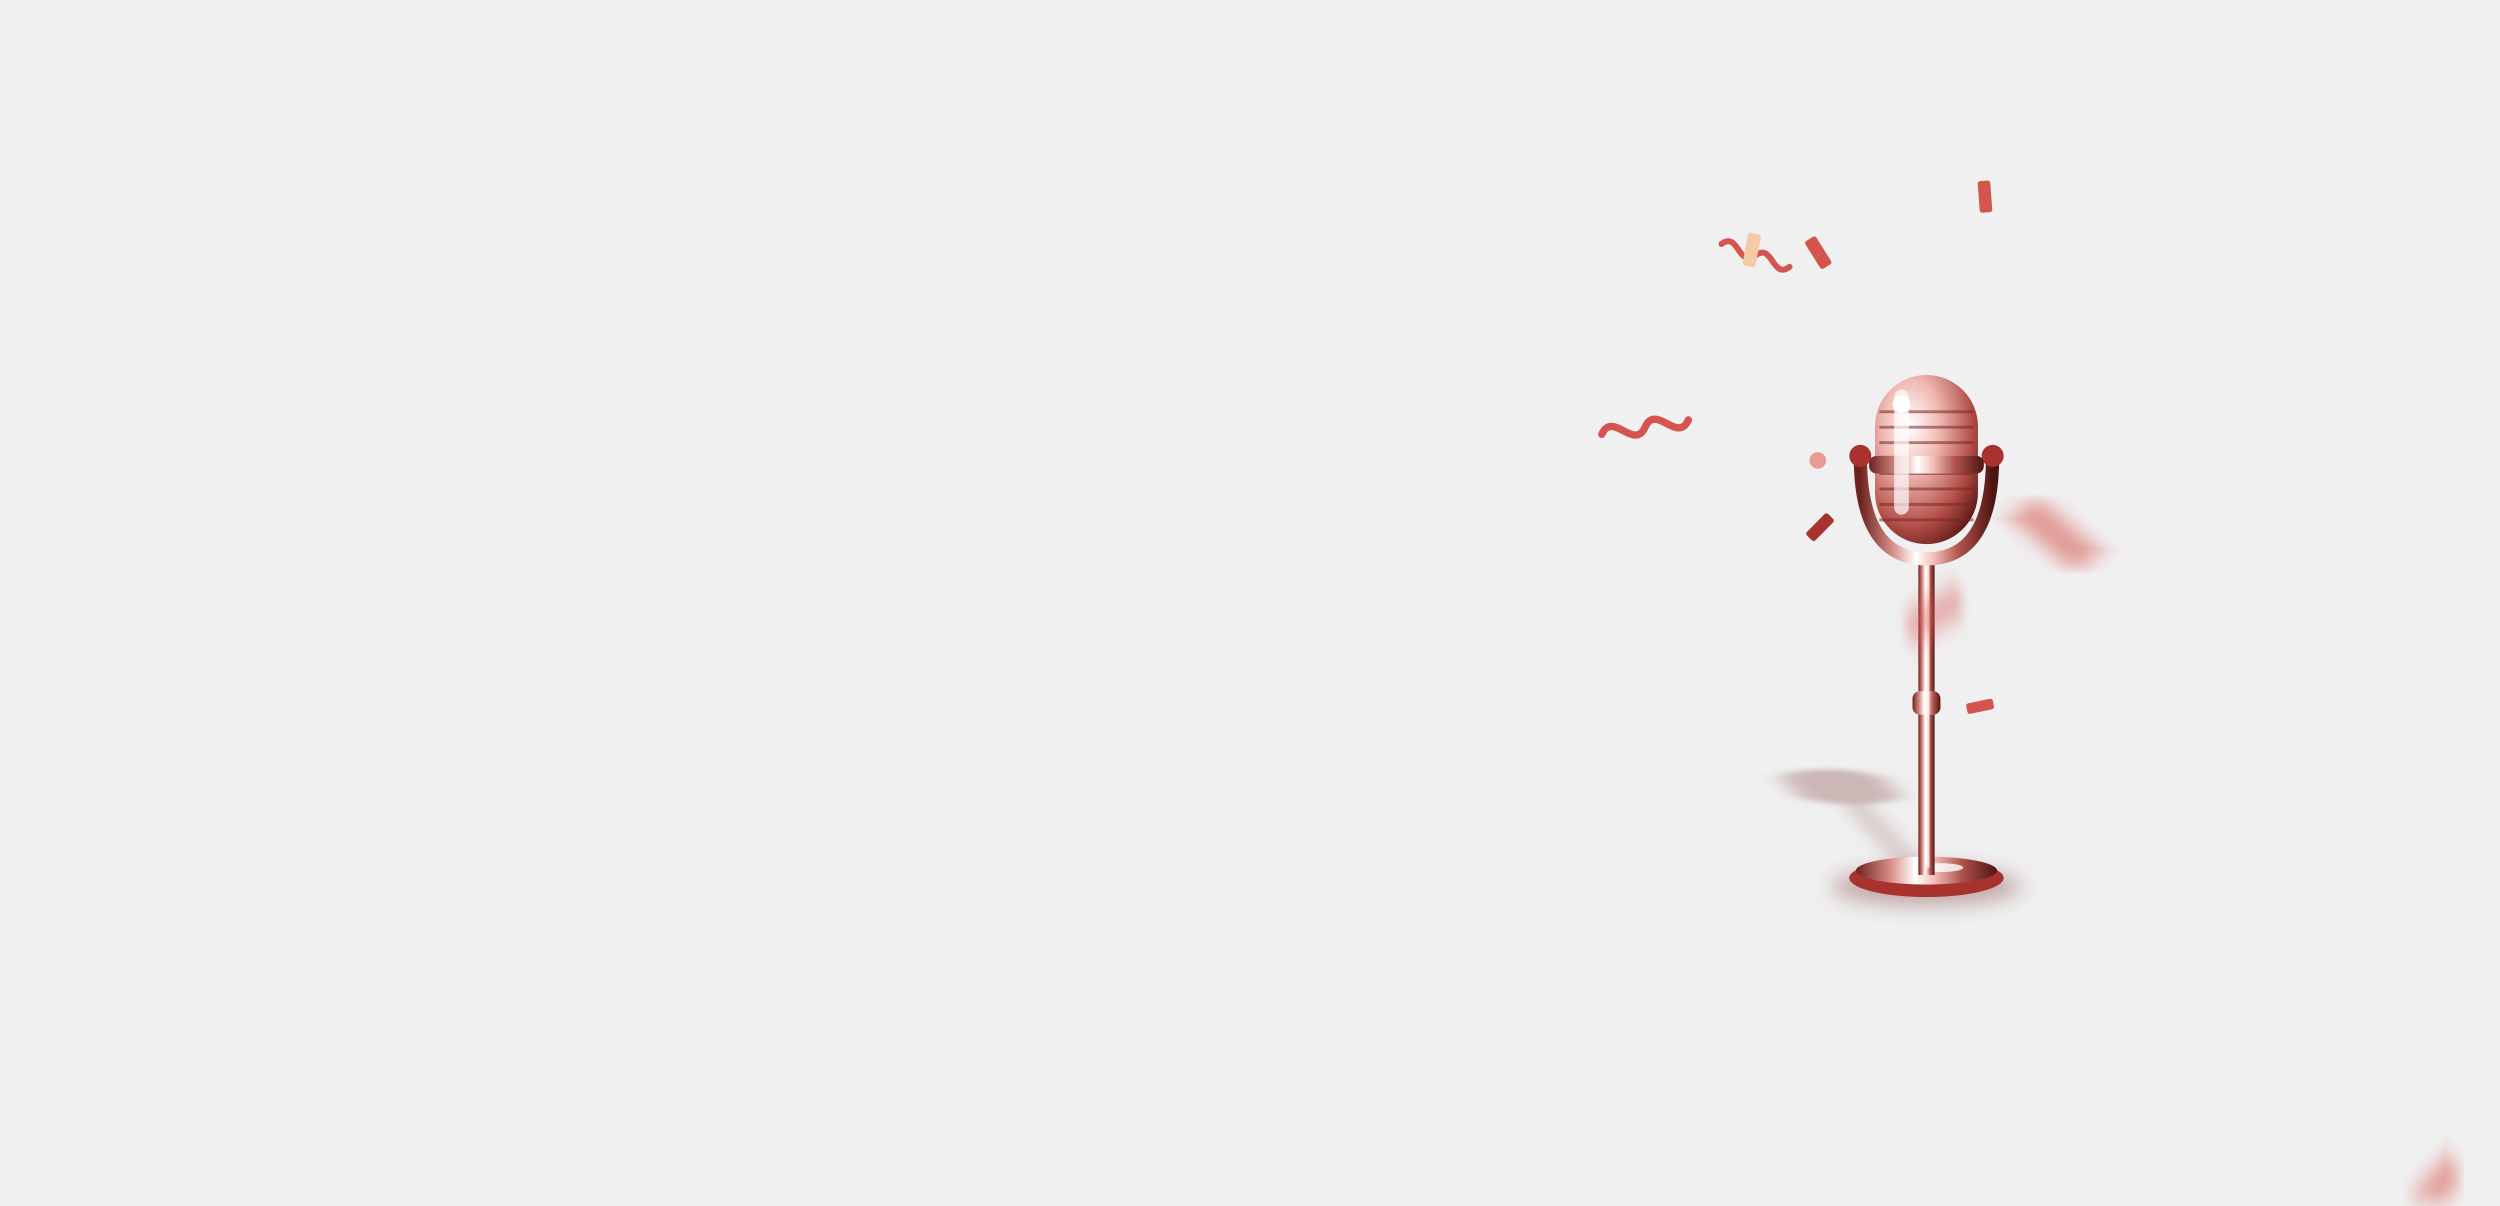
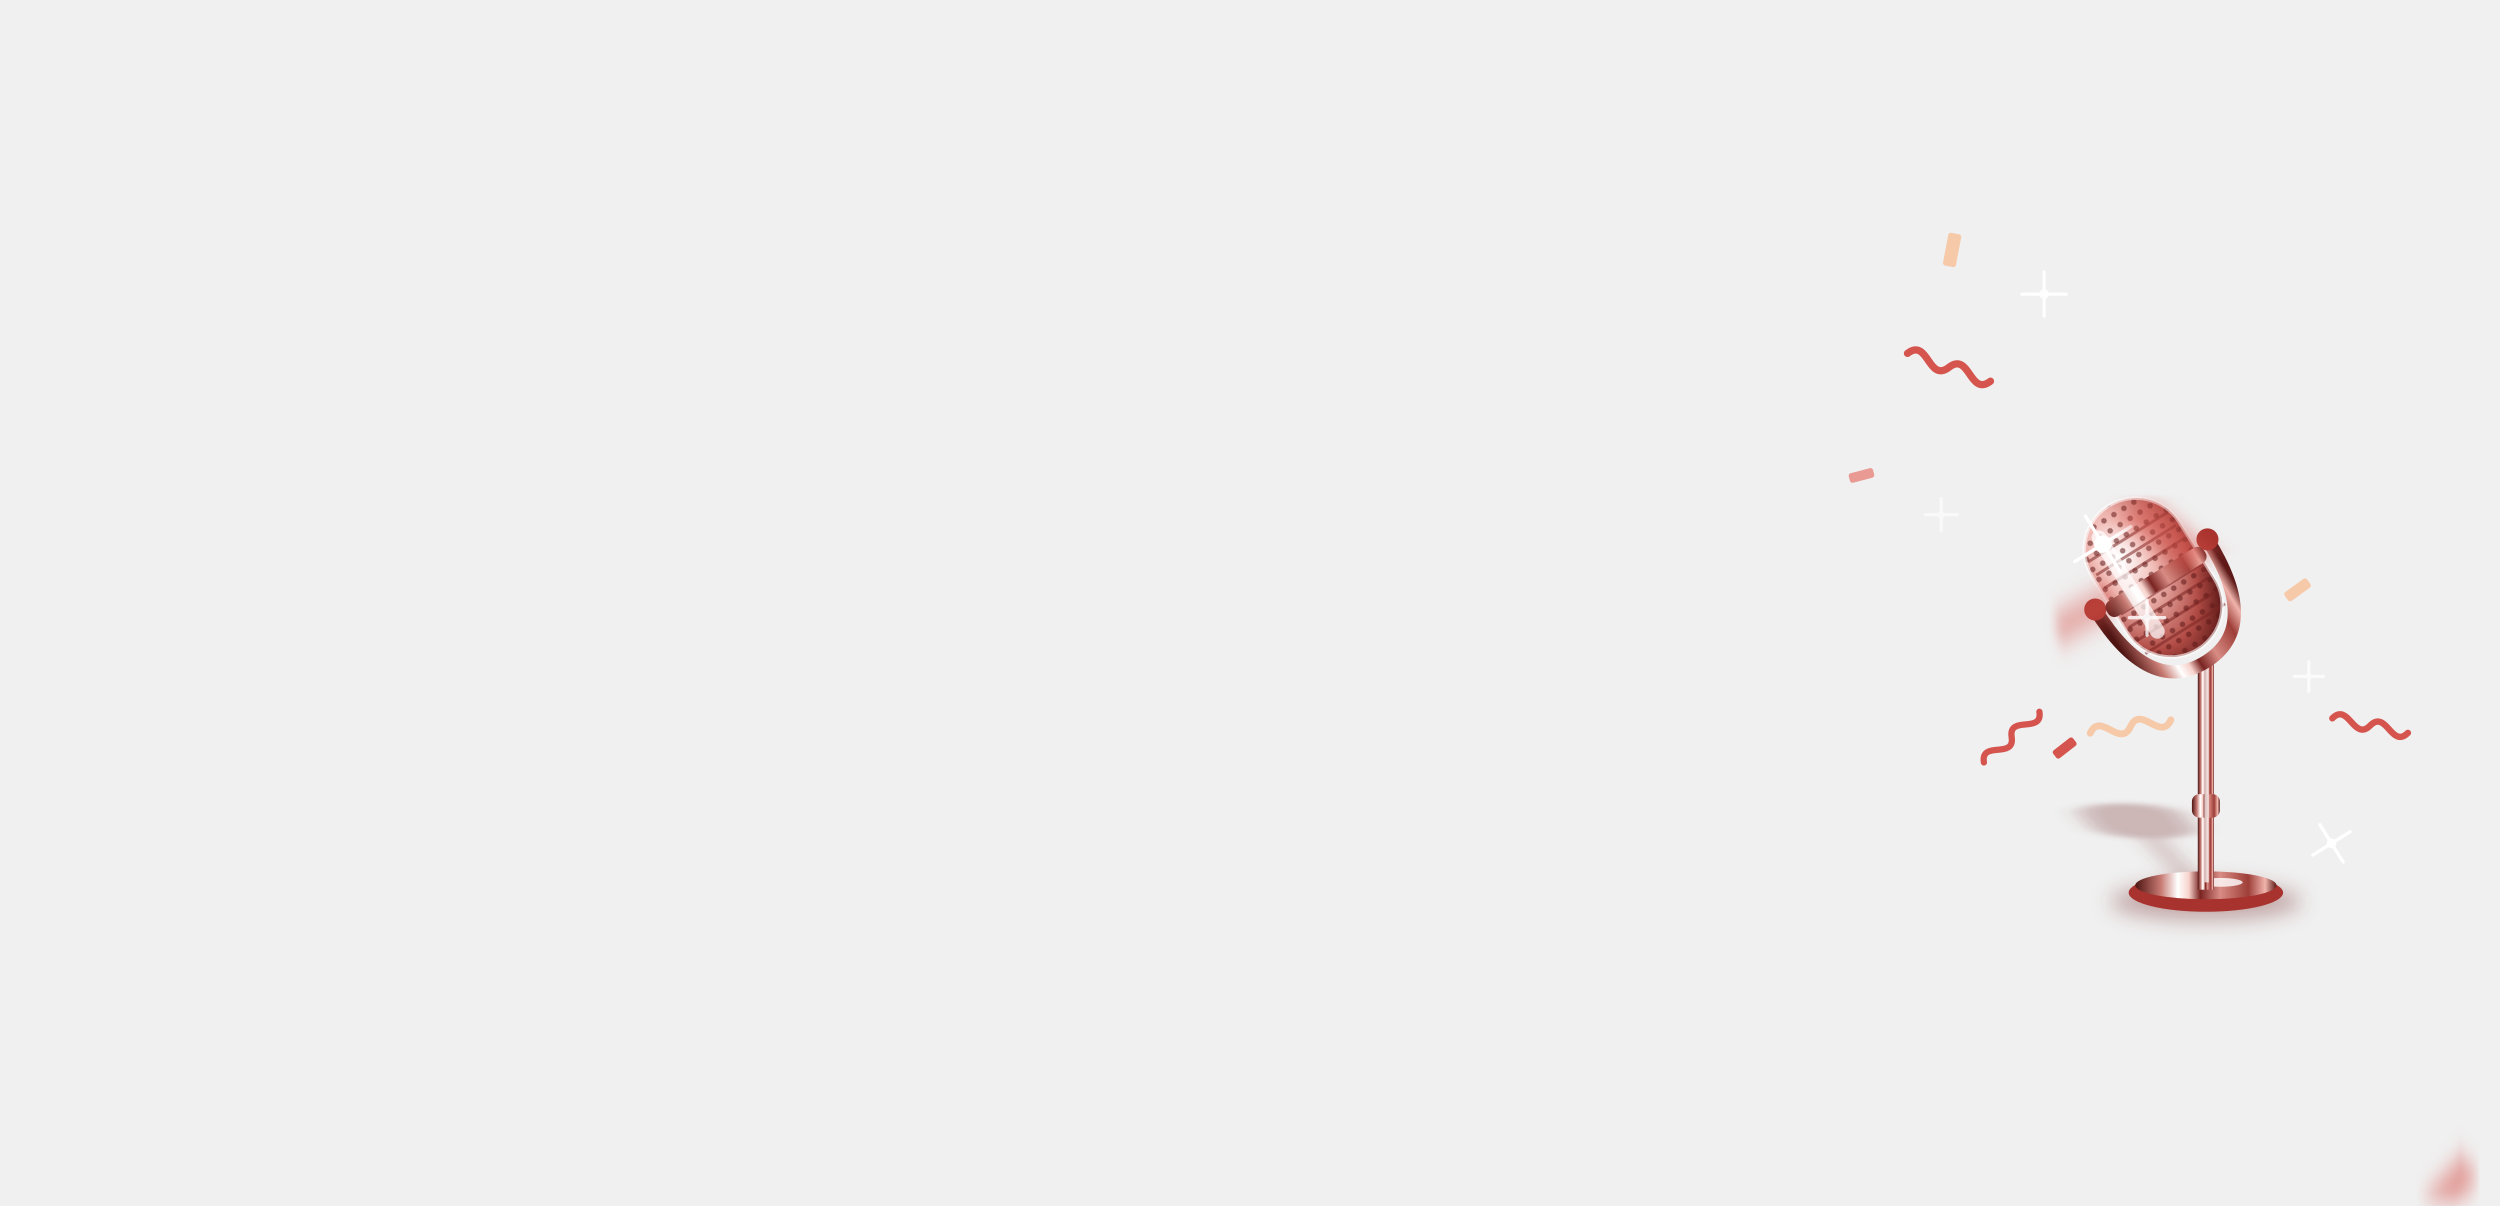
<svg xmlns="http://www.w3.org/2000/svg" viewBox="0 0 340 164" preserveAspectRatio="xMaxYMax slice">
  <defs>
    <filter id="b1" x="-60%" y="-60%" width="220%" height="220%">
      <feGaussianBlur stdDeviation="0.6" />
    </filter>
    <filter id="b2" x="-60%" y="-60%" width="220%" height="220%">
      <feGaussianBlur stdDeviation="1.4" />
    </filter>
    <filter id="b3" x="-60%" y="-60%" width="220%" height="220%">
      <feGaussianBlur stdDeviation="3" />
    </filter>
    <filter id="b6" x="-60%" y="-60%" width="220%" height="220%">
      <feGaussianBlur stdDeviation="6" />
    </filter>
    <filter id="b12" x="-60%" y="-60%" width="220%" height="220%">
      <feGaussianBlur stdDeviation="12" />
    </filter>
    <linearGradient id="house" x1="0" x2="14" y1="0" y2="0" gradientUnits="userSpaceOnUse" spreadMethod="repeat">
      <stop offset="0" stop-color="#DDA19B" />
      <stop offset=".3" stop-color="#EEC4BF" />
      <stop offset=".52" stop-color="#FCE9E6" />
      <stop offset=".7" stop-color="#EEC4BF" />
      <stop offset="1" stop-color="#DDA19B" />
    </linearGradient>
    <linearGradient id="vel" x1="0" x2="8" y1="0" y2="0" gradientUnits="userSpaceOnUse" spreadMethod="repeat">
      <stop offset="0" stop-color="#8A2826" />
      <stop offset=".3" stop-color="#C24A45" />
      <stop offset=".5" stop-color="#F08C82" />
      <stop offset=".7" stop-color="#C24A45" />
      <stop offset="1" stop-color="#8A2826" />
    </linearGradient>
    <linearGradient id="velV" x1="0" y1="0" x2="0" y2="1">
      <stop offset="0" stop-color="#5A1414" stop-opacity=".45" />
      <stop offset=".5" stop-color="#5A1414" stop-opacity="0" />
      <stop offset="1" stop-color="#5A1414" stop-opacity=".35" />
    </linearGradient>
    <linearGradient id="veil" x1="0" y1="0" x2="1" y2="0">
      <stop offset="0" stop-color="#F8EBEA" stop-opacity=".82" />
      <stop offset=".45" stop-color="#F8EBEA" stop-opacity=".62" />
      <stop offset=".72" stop-color="#F8EBEA" stop-opacity="0" />
    </linearGradient>
    <linearGradient id="shadeV" x1="0" y1="0" x2="0" y2="1">
      <stop offset="0" stop-color="#8A3A36" stop-opacity=".35" />
      <stop offset=".3" stop-color="#8A3A36" stop-opacity="0" />
      <stop offset=".75" stop-color="#8A3A36" stop-opacity="0" />
      <stop offset="1" stop-color="#8A3A36" stop-opacity=".25" />
    </linearGradient>
    <linearGradient id="beam" x1="0" y1="0" x2="0" y2="1">
      <stop offset="0" stop-color="#FFFFFF" stop-opacity=".95" />
      <stop offset=".7" stop-color="#FFF6F3" stop-opacity=".55" />
      <stop offset="1" stop-color="#FFFFFF" stop-opacity=".3" />
    </linearGradient>
    <radialGradient id="pool">
      <stop offset="0" stop-color="#FFFFFF" stop-opacity="1" />
      <stop offset=".5" stop-color="#FFF3EF" stop-opacity=".6" />
      <stop offset="1" stop-color="#FFFFFF" stop-opacity="0" />
    </radialGradient>
    <radialGradient id="glow">
      <stop offset="0" stop-color="#FFF8F0" />
      <stop offset=".3" stop-color="#FFD9C2" stop-opacity=".85" />
      <stop offset="1" stop-color="#FFB49E" stop-opacity="0" />
    </radialGradient>
    <linearGradient id="boards" x1="0" y1="0" x2="0" y2="1">
      <stop offset="0" stop-color="#E6B2AC" />
      <stop offset="1" stop-color="#C9776F" />
    </linearGradient>
    <linearGradient id="chrome" x1="0" y1="0" x2="1" y2="0">
-       <stop offset="0" stop-color="#6E2220" />
-       <stop offset=".25" stop-color="#D99089" />
-       <stop offset=".42" stop-color="#FFFFFF" />
-       <stop offset=".55" stop-color="#F3C2BC" />
-       <stop offset=".75" stop-color="#B0524C" />
+       <stop offset="0" stop-color="#4E1412" />
+       <stop offset=".18" stop-color="#C77A72" />
+       <stop offset=".3" stop-color="#FFFFFF" />
+       <stop offset=".38" stop-color="#F7D2CC" />
+       <stop offset=".46" stop-color="#7A2422" />
+       <stop offset=".6" stop-color="#D88C84" />
+       <stop offset=".8" stop-color="#9E3E38" />
+       <stop offset=".92" stop-color="#F0B4AC" />
+       <stop offset="1" stop-color="#5E1A18" />
+     </linearGradient>
+     <filter id="weave" x="0" y="0" width="100%" height="100%">
+       <feTurbulence type="fractalNoise" baseFrequency="1.6 .04" numOctaves="2" seed="3" />
+       <feColorMatrix values="0 0 0 0 .45  0 0 0 0 .2  0 0 0 0 .22  0 0 0 .55 0" />
+     </filter>
+     <filter id="haze" x="0" y="0" width="100%" height="100%">
+       <feTurbulence type="fractalNoise" baseFrequency=".035 .06" numOctaves="3" seed="8" />
+       <feColorMatrix values="0 0 0 0 1  0 0 0 0 .96  0 0 0 0 .9  0 0 0 1.4 -.45" />
+     </filter>
+     <linearGradient id="dim" x1="0" y1="0" x2="1" y2="0">
+       <stop offset=".45" stop-color="#9A5A6E" stop-opacity="0" />
+       <stop offset="1" stop-color="#9A5A6E" stop-opacity=".34" />
+     </linearGradient>
+     <linearGradient id="warm" x1="0" y1="0" x2="0" y2="1">
+       <stop offset="0" stop-color="#FFF6E6" stop-opacity="1" />
+       <stop offset=".6" stop-color="#FFE3CC" stop-opacity=".6" />
+       <stop offset="1" stop-color="#FFD9C4" stop-opacity=".35" />
+     </linearGradient>
+     <radialGradient id="grade" cx="86%" cy="55%" r="75%">
+       <stop offset="0" stop-color="#FFE7C8" stop-opacity=".28" />
+       <stop offset=".55" stop-color="#FFE7C8" stop-opacity="0" />
+       <stop offset="1" stop-color="#8A5A78" stop-opacity=".22" />
+     </radialGradient>
+     <linearGradient id="chromeV" x1="0" y1="0" x2="0" y2="1">
+       <stop offset="0" stop-color="#FFFFFF" />
+       <stop offset=".18" stop-color="#F2B9B2" />
+       <stop offset=".2" stop-color="#5E1A18" />
+       <stop offset=".5" stop-color="#C46A63" />
+       <stop offset=".52" stop-color="#FFE9E4" />
+       <stop offset=".8" stop-color="#A84842" />
      <stop offset="1" stop-color="#4E1412" />
    </linearGradient>
+     <pattern id="mesh" width="1.6" height="1.6" patternUnits="userSpaceOnUse">
+       <circle cx=".8" cy=".8" r=".38" fill="#5E1A18" opacity=".55" />
+     </pattern>
    <radialGradient id="grille" cx="35%" cy="30%" r="80%">
      <stop offset="0" stop-color="#FFFFFF" />
      <stop offset=".35" stop-color="#F0B8B2" />
      <stop offset=".75" stop-color="#B24C46" />
      <stop offset="1" stop-color="#5E1A18" />
    </radialGradient>
  </defs>
-   <g transform="translate(262 120) skewX(42) scale(1 .22)" opacity=".28" filter="url(#b2)">
-     <rect x="-1.2" y="-56" width="2.4" height="56" fill="#6E2420" />
-     <rect x="-7" y="-70" width="14" height="22" rx="7" fill="#6E2420" />
+   <g transform="translate(300 122) skewX(42) scale(1 .22)" opacity=".28" filter="url(#b2)">
+     <rect x="-1.2" y="-44" width="2.4" height="44" fill="#6E2420" />
+     <rect x="-7" y="-58" width="14" height="22" rx="7" fill="#6E2420" />
  </g>
-   <ellipse cx="262" cy="120.6" rx="13" ry="2.6" fill="#6E2420" opacity=".35" filter="url(#b2)" />
-   <ellipse cx="262" cy="119.4" rx="10.5" ry="2.6" fill="#A8322D" />
-   <ellipse cx="262" cy="118.4" rx="9.6" ry="1.9" fill="url(#chrome)" />
-   <ellipse cx="264" cy="118" rx="3" ry=".6" fill="#FFFFFF" opacity=".8" />
-   <rect x="260.9" y="76" width="2.2" height="43" fill="url(#chrome)" />
-   <rect x="260.1" y="94" width="3.8" height="3.2" rx="1" fill="url(#chrome)" />
-   <rect x="261.8" y="76" width=".6" height="42" fill="#FFFFFF" opacity=".7" />
-   <path d="M253 62Q253 76 262 76Q271 76 271 62" stroke="url(#chrome)" stroke-width="1.8" fill="none" />
-   <circle cx="253" cy="62" r="1.5" fill="#A8322D" />
-   <circle cx="271" cy="62" r="1.5" fill="#A8322D" />
-   <rect x="255" y="51" width="14" height="23" rx="7" fill="url(#grille)" />
-   <line x1="255.6" y1="56" x2="268.4" y2="56" stroke="#7A2422" stroke-width=".4" opacity=".55" />
-   <line x1="255.6" y1="58.1" x2="268.4" y2="58.1" stroke="#7A2422" stroke-width=".4" opacity=".55" />
-   <line x1="255.6" y1="60.2" x2="268.4" y2="60.2" stroke="#7A2422" stroke-width=".4" opacity=".55" />
-   <line x1="255.6" y1="62.3" x2="268.4" y2="62.3" stroke="#7A2422" stroke-width=".4" opacity=".55" />
-   <line x1="255.6" y1="64.4" x2="268.4" y2="64.4" stroke="#7A2422" stroke-width=".4" opacity=".55" />
-   <line x1="255.6" y1="66.5" x2="268.4" y2="66.5" stroke="#7A2422" stroke-width=".4" opacity=".55" />
-   <line x1="255.6" y1="68.6" x2="268.4" y2="68.6" stroke="#7A2422" stroke-width=".4" opacity=".55" />
-   <line x1="255.6" y1="70.7" x2="268.4" y2="70.7" stroke="#7A2422" stroke-width=".4" opacity=".55" />
-   <rect x="254.2" y="62" width="15.6" height="2.4" rx="1" fill="url(#chrome)" />
-   <rect x="257.6" y="53" width="2" height="17" rx="1" fill="#FFFFFF" opacity=".7" />
-   <circle cx="258.6" cy="55" r="1.2" fill="#FFFFFF" />
-   <rect x="249.2" y="35.77" width="1.75" height="4.43" rx=".35" fill="#D5544E" opacity="1" transform="rotate(147.83 249.2 35.77)" />
-   <rect x="270.95" y="94.96" width="1.46" height="3.7" rx=".35" fill="#D5544E" opacity="1" transform="rotate(78.06 270.95 94.96)" />
-   <path d="M229.62 57.11c1.99 -2.99 3.98 2.99 5.97 0s3.98 2.99 5.97 0" fill="none" stroke="#D5544E" stroke-width="1" stroke-linecap="round" opacity="1" transform="rotate(170.54 229.62 57.11)" />
-   <rect x="270.97" y="28.83" width="1.71" height="4.32" rx=".35" fill="#D5544E" opacity="1" transform="rotate(175.73 270.97 28.83)" />
-   <path d="M234.12 33.19c1.63 -2.44 3.25 2.44 4.88 0s3.25 2.44 4.88 0" fill="none" stroke="#D5544E" stroke-width="0.81" stroke-linecap="round" opacity="1" transform="rotate(18.55 234.12 33.19)" />
-   <rect x="237.78" y="31.6" width="1.79" height="4.53" rx=".35" fill="#F6C9A8" opacity="1" transform="rotate(10.73 237.78 31.6)" />
-   <rect x="248.39" y="69.67" width="1.62" height="4.1" rx=".35" fill="#A8322D" opacity="1" transform="rotate(44.72 248.39 69.67)" />
-   <circle cx="247.22" cy="62.62" r="1.13" fill="#E99A92" opacity="1" />
-   <rect x="265.9" y="80.02" width="3.34" height="8.45" rx=".35" fill="#D5544E" opacity="0.55" transform="rotate(60.9 265.9 80.02)" filter="url(#b2)" />
-   <rect x="285.45" y="74.76" width="4.58" height="11.6" rx=".35" fill="#D5544E" opacity="0.55" transform="rotate(131.07 285.45 74.76)" filter="url(#b2)" />
-   <rect x="332.58" y="157.47" width="3.78" height="9.57" rx=".35" fill="#D5544E" opacity="0.55" transform="rotate(42.84 332.58 157.47)" filter="url(#b2)" />
+   <ellipse cx="300" cy="122.6" rx="13" ry="2.6" fill="#6E2420" opacity=".35" filter="url(#b2)" />
+   <ellipse cx="300" cy="121.4" rx="10.5" ry="2.6" fill="#A8322D" />
+   <ellipse cx="300" cy="120.4" rx="9.6" ry="1.9" fill="url(#chrome)" />
+   <ellipse cx="302" cy="120" rx="3" ry=".6" fill="#FFFFFF" opacity=".8" />
+   <rect x="298.9" y="90" width="2.2" height="31" fill="url(#chrome)" />
+   <rect x="298.1" y="108" width="3.8" height="3.2" rx="1" fill="url(#chrome)" />
+   <rect x="299.8" y="90" width=".6" height="30" fill="#FFFFFF" opacity=".7" />
+   <g transform="rotate(-32 300 90)">
+     <path d="M291 76Q291 90 300 90Q309 90 309 76" stroke="url(#chrome)" stroke-width="1.8" fill="none" />
+     <circle cx="291" cy="76" r="1.5" fill="#A8322D" />
+     <circle cx="309" cy="76" r="1.5" fill="#A8322D" />
+     <rect x="293" y="65" width="14" height="23" rx="7" fill="url(#grille)" />
+     <rect x="293" y="65" width="14" height="23" rx="7" fill="url(#mesh)" />
+     <line x1="293.6" y1="70" x2="306.4" y2="70" stroke="#7A2422" stroke-width=".4" opacity=".55" />
+     <line x1="293.6" y1="72.1" x2="306.4" y2="72.1" stroke="#7A2422" stroke-width=".4" opacity=".55" />
+     <line x1="293.6" y1="74.2" x2="306.4" y2="74.2" stroke="#7A2422" stroke-width=".4" opacity=".55" />
+     <line x1="293.6" y1="76.3" x2="306.4" y2="76.3" stroke="#7A2422" stroke-width=".4" opacity=".55" />
+     <line x1="293.6" y1="78.4" x2="306.4" y2="78.4" stroke="#7A2422" stroke-width=".4" opacity=".55" />
+     <line x1="293.6" y1="80.5" x2="306.4" y2="80.5" stroke="#7A2422" stroke-width=".4" opacity=".55" />
+     <line x1="293.6" y1="82.6" x2="306.4" y2="82.6" stroke="#7A2422" stroke-width=".4" opacity=".55" />
+     <line x1="293.6" y1="84.7" x2="306.4" y2="84.7" stroke="#7A2422" stroke-width=".4" opacity=".55" />
+     <rect x="293" y="65" width="14" height="23" rx="7" fill="none" stroke="#FFFFFF" stroke-width=".5" opacity=".6" />
+     <rect x="292.2" y="76" width="15.6" height="2.4" rx="1" fill="url(#chrome)" />
+     <rect x="295.6" y="67" width="2" height="17" rx="1" fill="#FFFFFF" opacity=".7" />
+     <circle cx="296.6" cy="69" r="1.2" fill="#FFFFFF" />
+     <g opacity="1.0">
+       <path d="M292.1 69H301.1M296.6 64.5V73.5" stroke="#FFFFFF" stroke-width=".45" stroke-linecap="round" />
+       <circle cx="296.6" cy="69" r="0.99" fill="#FFFFFF" />
+     </g>
+     <g opacity="1.0">
+       <path d="M298.4 120H304.4M301.4 117V123" stroke="#FFFFFF" stroke-width=".45" stroke-linecap="round" />
+       <circle cx="301.4" cy="120" r="0.66" fill="#FFFFFF" />
+     </g>
+   </g>
+   <rect x="254.64" y="63.58" width="1.34" height="3.41" rx=".35" fill="#E99A92" opacity="1" transform="rotate(75.27 254.64 63.58)" />
+   <path d="M295.24 97.9c1.85 -2.78 3.7 2.78 5.56 0s3.7 2.78 5.56 0" fill="none" stroke="#F6C9A8" stroke-width="0.93" stroke-linecap="round" opacity="1" transform="rotate(170.59 295.24 97.9)" />
+   <rect x="281.73" y="100.15" width="1.35" height="3.42" rx=".35" fill="#D5544E" opacity="1" transform="rotate(52.13 281.73 100.15)" />
+   <path d="M259.42 48.06c1.98 -2.97 3.97 2.97 5.95 0s3.97 2.97 5.95 0" fill="none" stroke="#D5544E" stroke-width="0.99" stroke-linecap="round" opacity="1" transform="rotate(18.55 259.42 48.06)" />
+   <rect x="265.03" y="31.6" width="1.79" height="4.53" rx=".35" fill="#F6C9A8" opacity="1" transform="rotate(10.73 265.03 31.6)" />
+   <rect x="313.55" y="78.52" width="1.48" height="3.75" rx=".35" fill="#F6C9A8" opacity="1" transform="rotate(54.04 313.55 78.52)" />
+   <path d="M277.36 96.8c1.7 -2.56 3.41 2.56 5.11 0s3.41 2.56 5.11 0" fill="none" stroke="#D5544E" stroke-width="0.85" stroke-linecap="round" opacity="1" transform="rotate(137.62 277.36 96.8)" />
+   <path d="M317.2 97.69c1.74 -2.61 3.48 2.61 5.23 0s3.48 2.61 5.23 0" fill="none" stroke="#D5544E" stroke-width="0.87" stroke-linecap="round" opacity="1" transform="rotate(10.92 317.2 97.69)" />
+   <g opacity="0.9">
+     <path d="M275 40H281M278 37V43" stroke="#FFFFFF" stroke-width=".45" stroke-linecap="round" />
+     <circle cx="278" cy="40" r="0.66" fill="#FFFFFF" />
+   </g>
+   <g opacity="0.8">
+     <path d="M289.6 84H294.4M292 81.6V86.4" stroke="#FFFFFF" stroke-width=".45" stroke-linecap="round" />
+     <circle cx="292" cy="84" r="0.53" fill="#FFFFFF" />
+   </g>
+   <g opacity="0.7">
+     <path d="M312 92H316M314 90V94" stroke="#FFFFFF" stroke-width=".45" stroke-linecap="round" />
+     <circle cx="314" cy="92" r="0.44" fill="#FFFFFF" />
+   </g>
+   <g opacity="0.6">
+     <path d="M261.8 70H266.2M264 67.8V72.2" stroke="#FFFFFF" stroke-width=".45" stroke-linecap="round" />
+     <circle cx="264" cy="70" r="0.48" fill="#FFFFFF" />
+   </g>
+   <rect x="286.3" y="80.02" width="3.34" height="8.45" rx=".35" fill="#D5544E" opacity="0.55" transform="rotate(60.9 286.3 80.02)" filter="url(#b2)" />
+   <rect x="300.47" y="74.76" width="4.58" height="11.6" rx=".35" fill="#D5544E" opacity="0.55" transform="rotate(131.07 300.47 74.76)" filter="url(#b2)" />
+   <rect x="334.62" y="157.47" width="3.78" height="9.57" rx=".35" fill="#D5544E" opacity="0.55" transform="rotate(42.84 334.62 157.47)" filter="url(#b2)" />
</svg>
